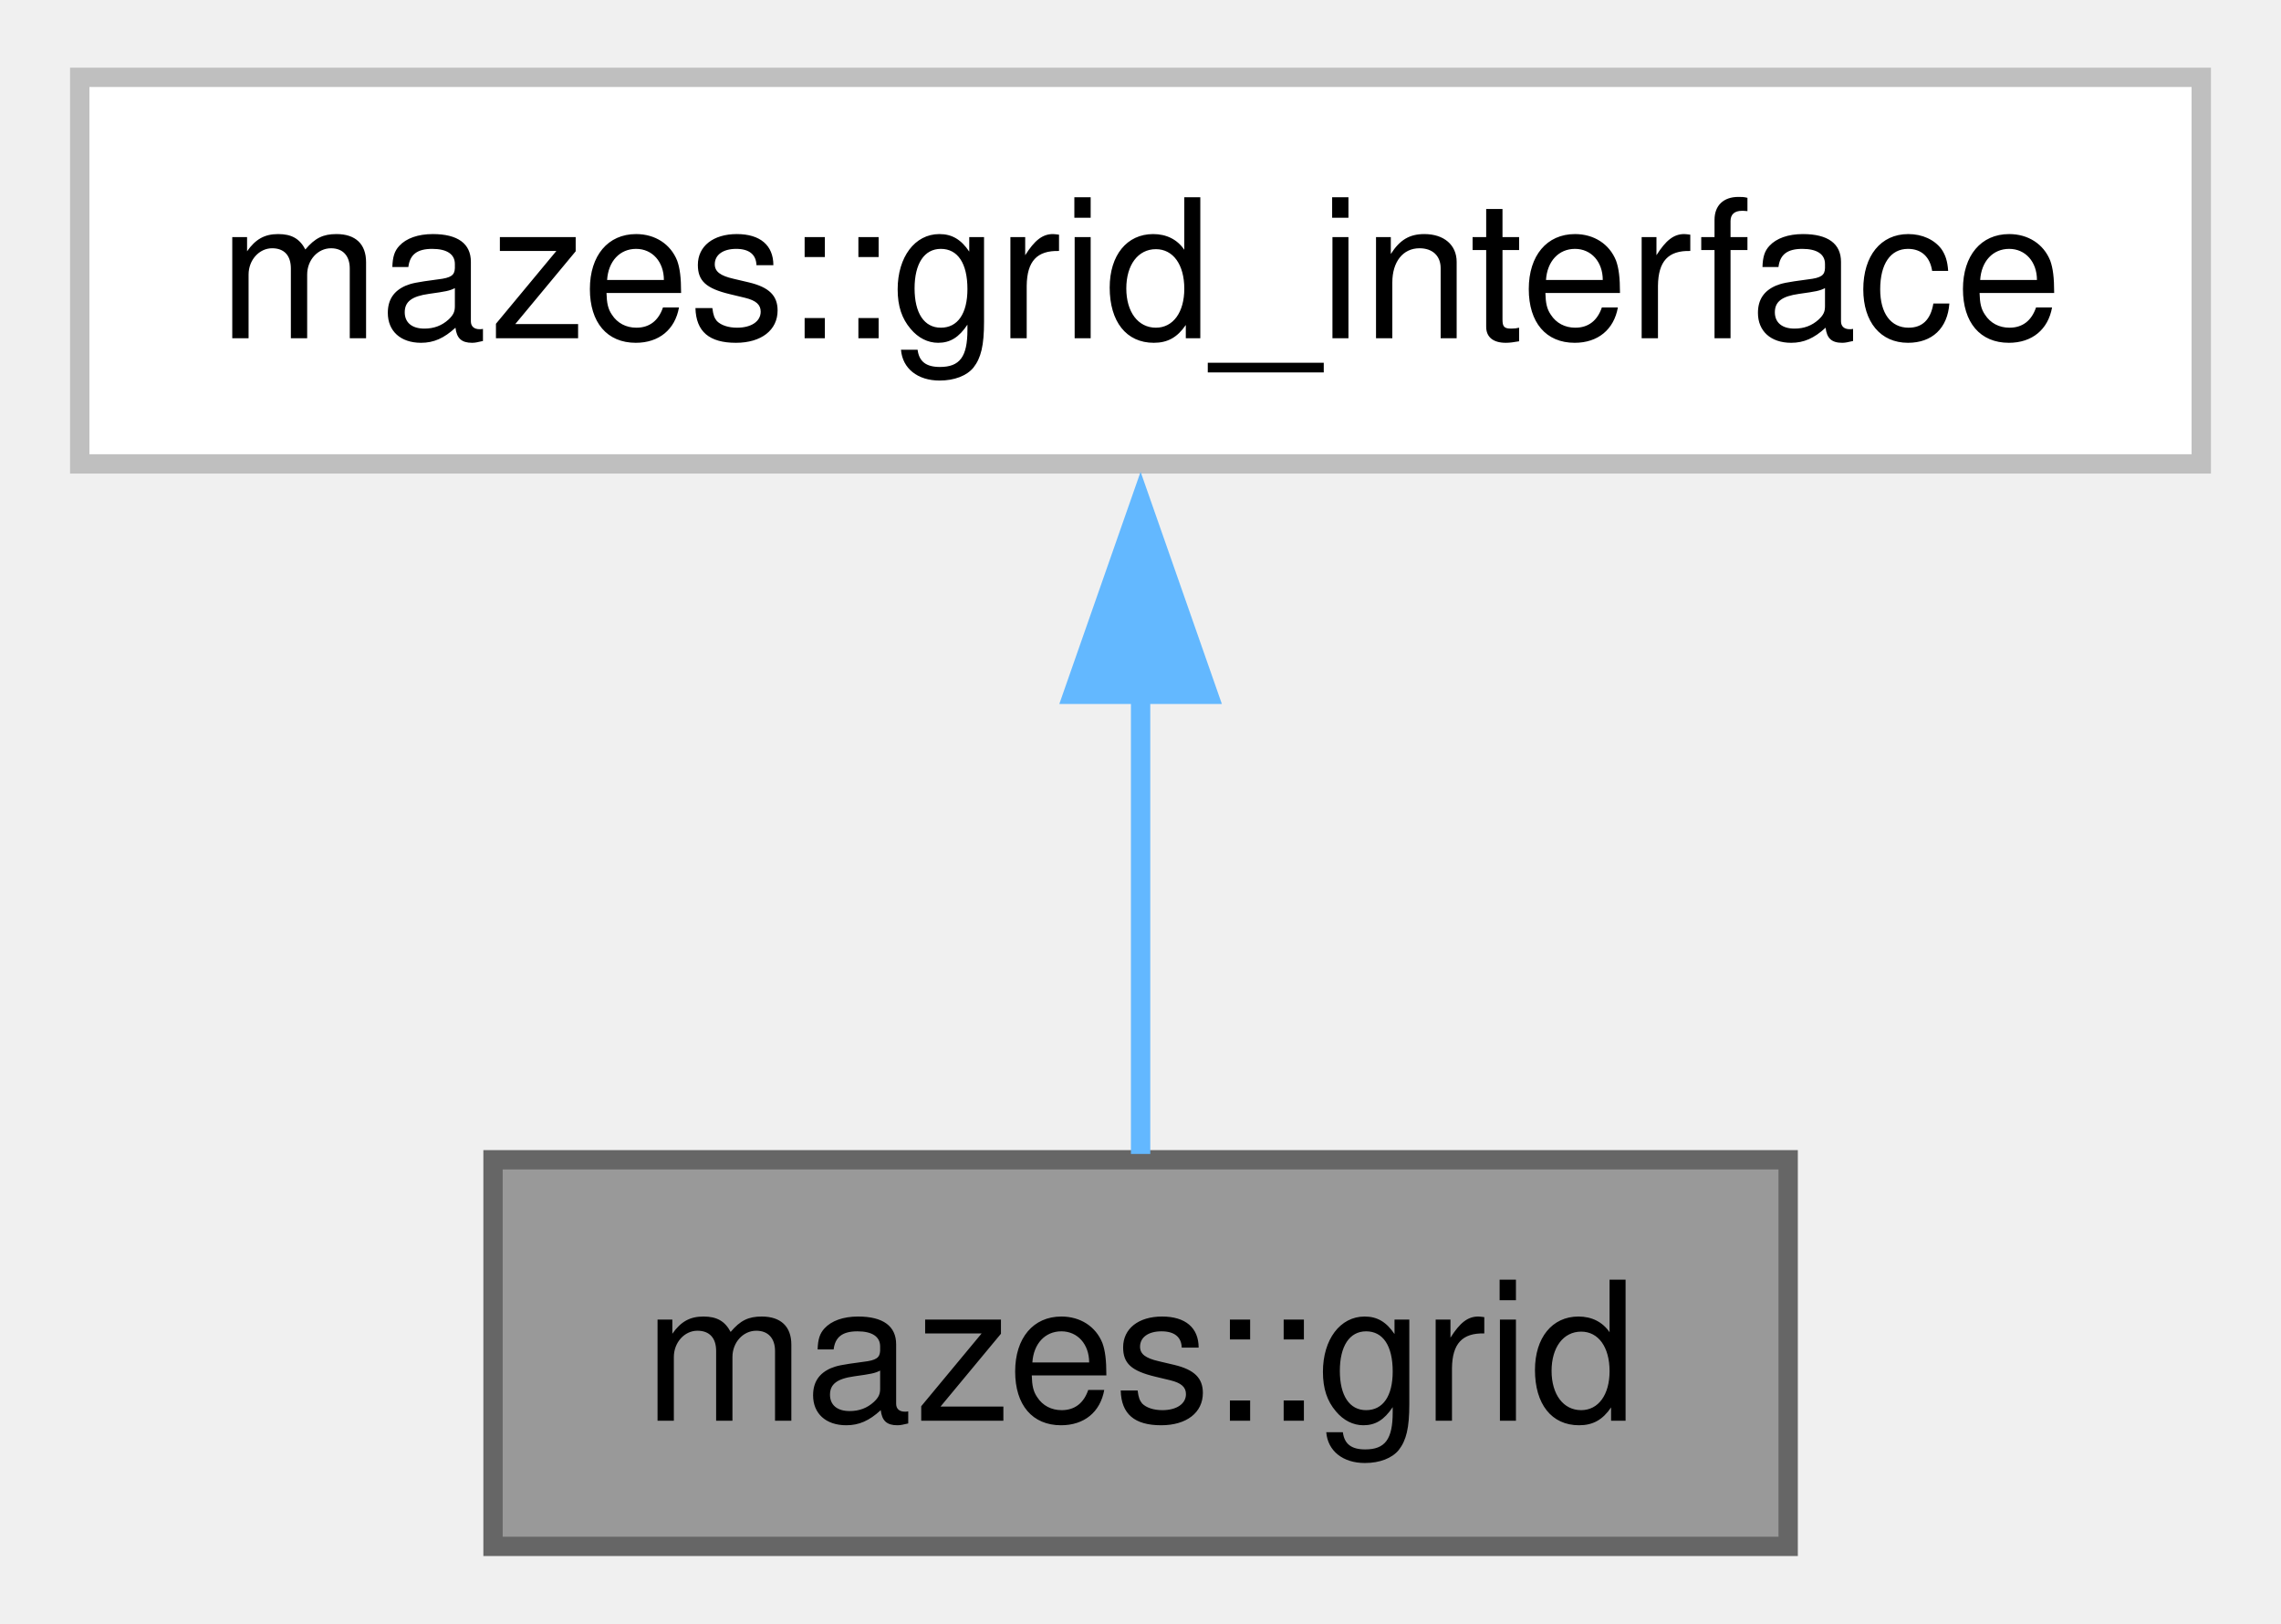
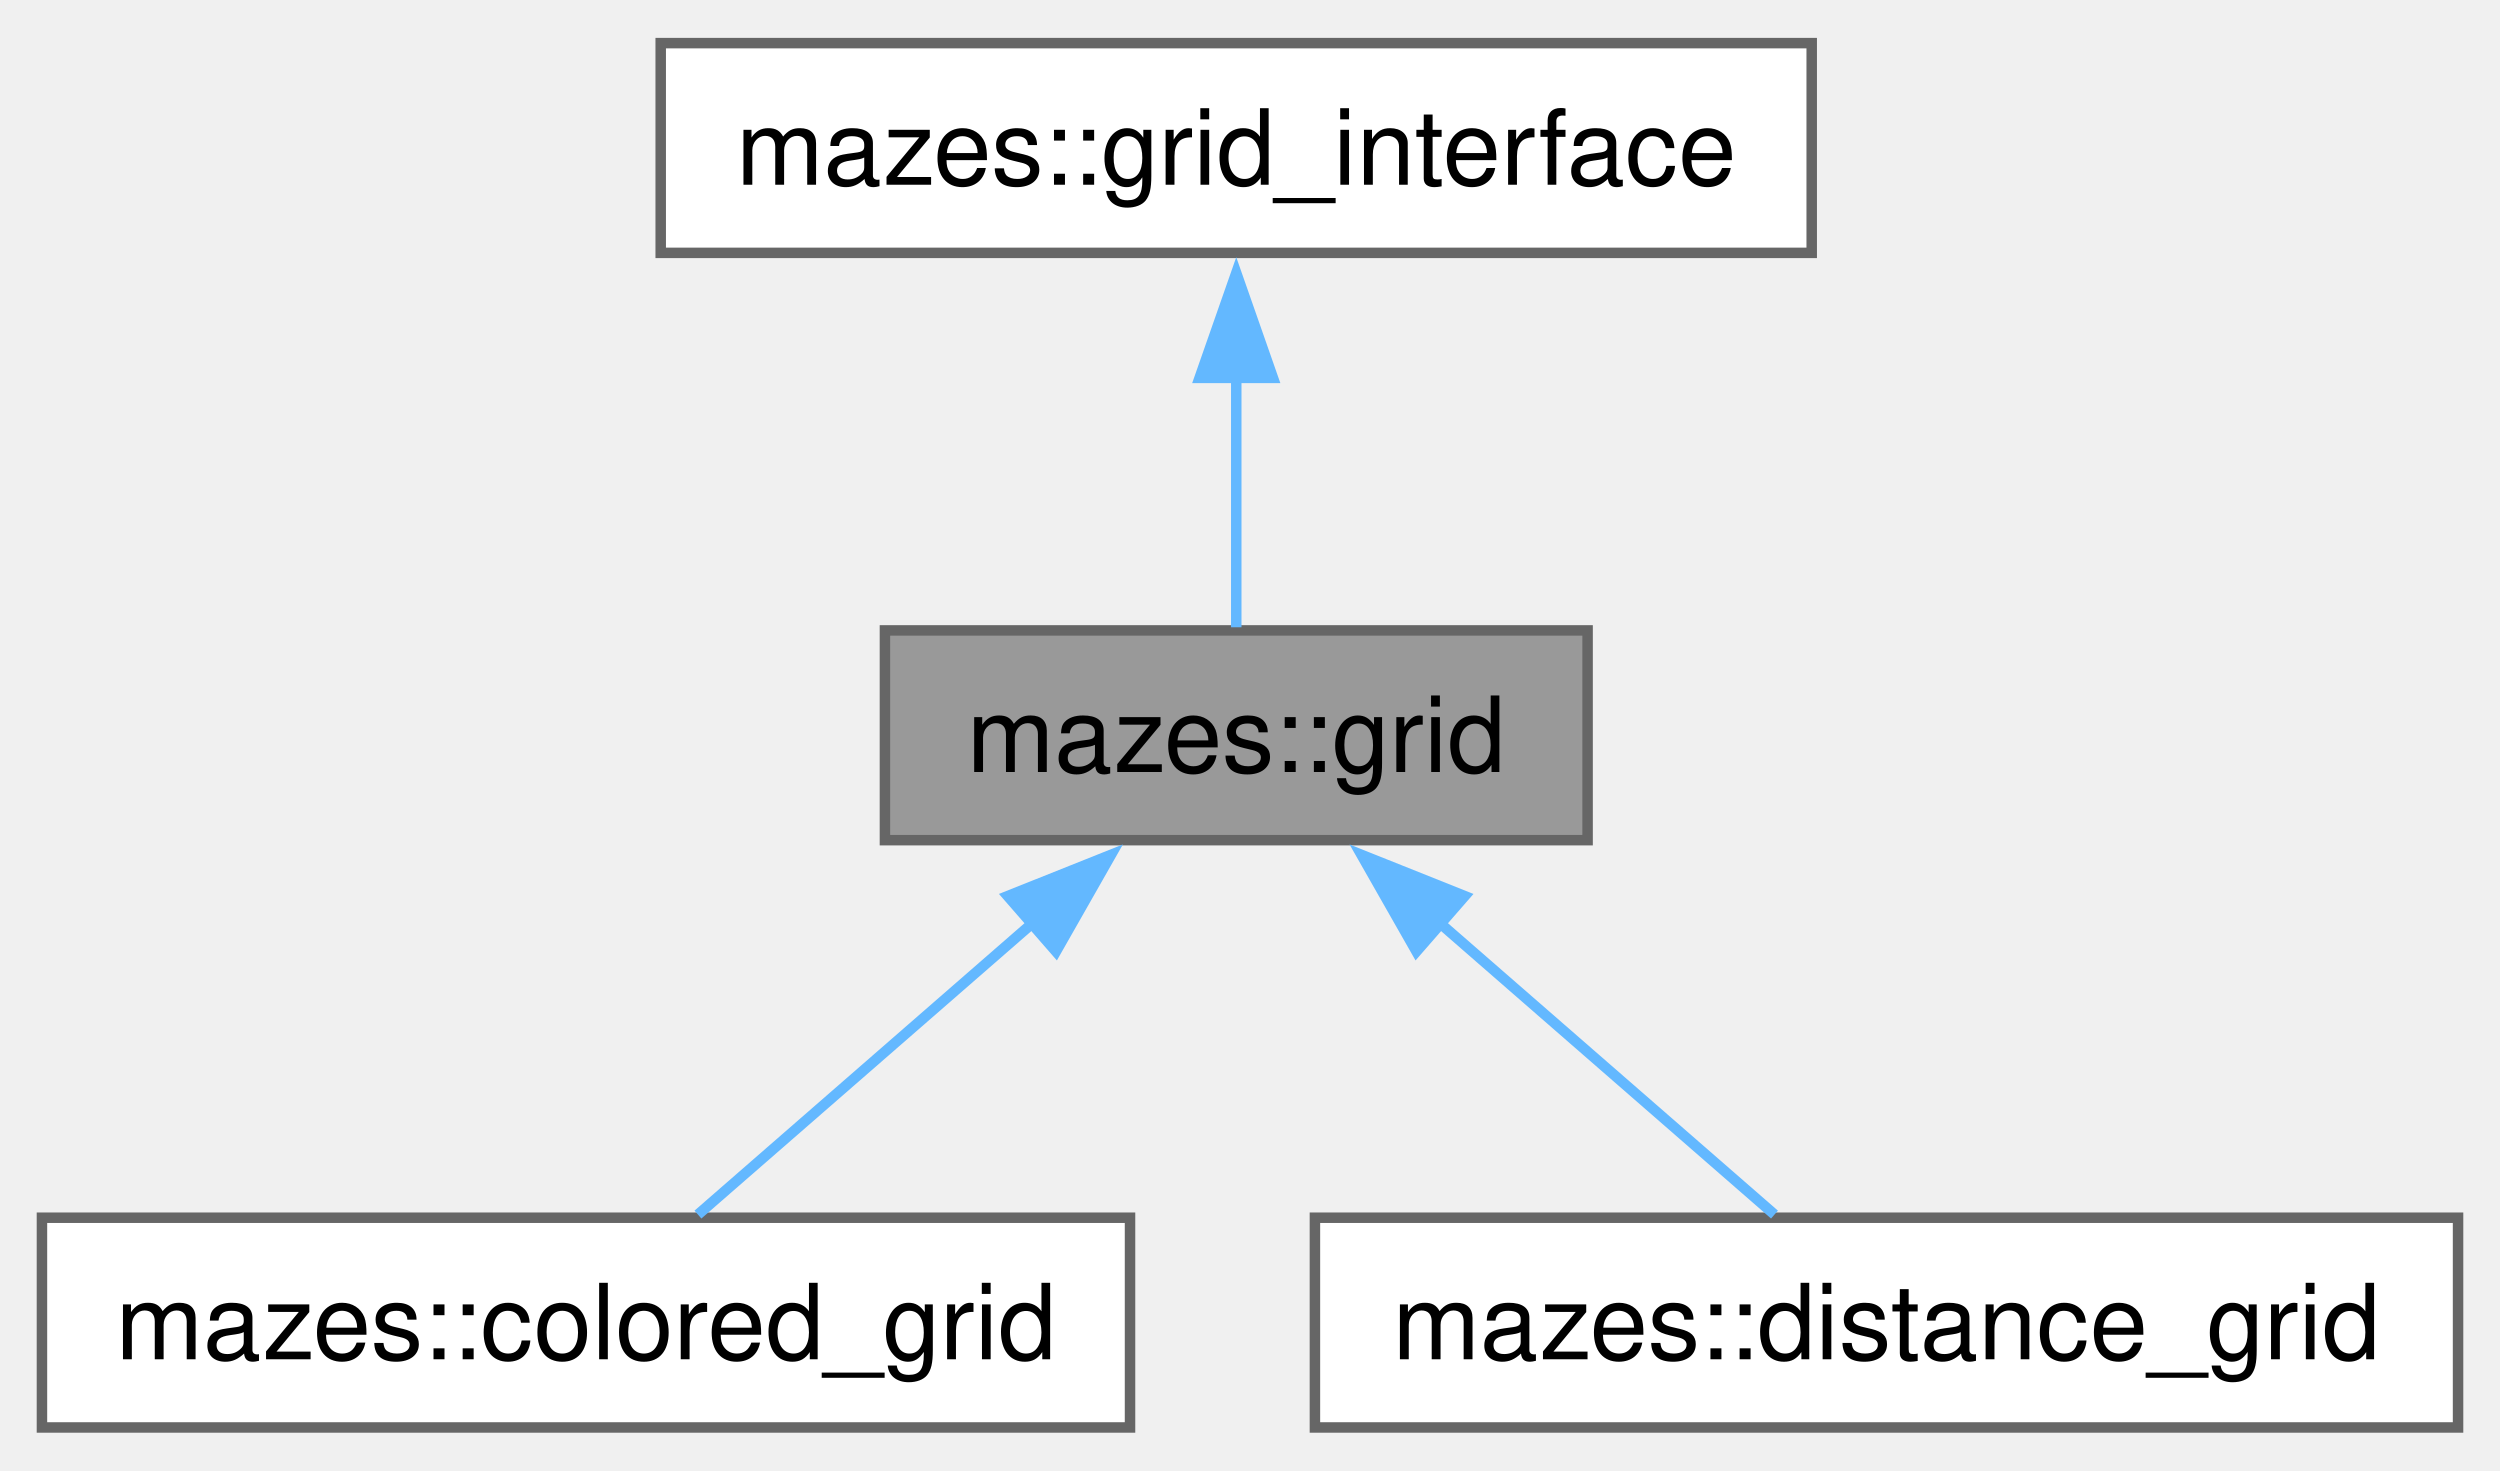
- <svg xmlns="http://www.w3.org/2000/svg" xmlns:xlink="http://www.w3.org/1999/xlink" width="118pt" height="84pt" viewBox="0.00 0.00 117.75 84.00">
-   <g id="graph0" class="graph" transform="scale(1 1) rotate(0) translate(4 80)">
+ <svg xmlns="http://www.w3.org/2000/svg" xmlns:xlink="http://www.w3.org/1999/xlink" width="238pt" height="140pt" viewBox="0.00 0.00 238.38 140.00">
+   <g id="graph0" class="graph" transform="scale(1 1) rotate(0) translate(4 136)">
    <g id="Node000001" class="node">
      <g id="a_Node000001">
+         <a xlink:title="General purpose grid class for maze generation.">
+           <polygon fill="#999999" stroke="#666666" points="147.38,-76 80.38,-76 80.38,-56 147.38,-56 147.38,-76" />
+           <text text-anchor="middle" x="113.88" y="-62.5" font-family="Helvetica,sans-Serif" font-size="10.00">mazes::grid</text>
+         </a>
+       </g>
+     </g>
+     <g id="Node000003" class="node">
+       <g id="a_Node000003">
+         <a xlink:href="classmazes_1_1colored__grid.html" target="_top" xlink:title="Extension of the grid class to include color information.">
+           <polygon fill="white" stroke="#666666" points="103.75,-20 0,-20 0,0 103.75,0 103.75,-20" />
+           <text text-anchor="middle" x="51.88" y="-6.5" font-family="Helvetica,sans-Serif" font-size="10.00">mazes::colored_grid</text>
+         </a>
+       </g>
+     </g>
+     <g id="edge2_Node000001_Node000003" class="edge">
+       <g id="a_edge2_Node000001_Node000003">
        <a xlink:title=" ">
-           <polygon fill="#999999" stroke="#666666" points="88.38,-20 21.38,-20 21.38,0 88.38,0 88.38,-20" />
-           <text text-anchor="middle" x="54.88" y="-6.5" font-family="Helvetica,sans-Serif" font-size="10.00">mazes::grid</text>
+           <path fill="none" stroke="#63b8ff" d="M94.5,-48.13C83.96,-38.94 71.32,-27.93 62.55,-20.3" />
+           <polygon fill="#63b8ff" stroke="#63b8ff" points="92.09,-50.67 101.93,-54.6 96.69,-45.39 92.09,-50.67" />
+         </a>
+       </g>
+     </g>
+     <g id="Node000004" class="node">
+       <g id="a_Node000004">
+         <a xlink:href="classmazes_1_1distance__grid.html" target="_top" xlink:title="A grid that can calculate distances between cells.">
+           <polygon fill="white" stroke="#666666" points="230.38,-20 121.38,-20 121.38,0 230.38,0 230.38,-20" />
+           <text text-anchor="middle" x="175.88" y="-6.5" font-family="Helvetica,sans-Serif" font-size="10.00">mazes::distance_grid</text>
+         </a>
+       </g>
+     </g>
+     <g id="edge3_Node000001_Node000004" class="edge">
+       <g id="a_edge3_Node000001_Node000004">
+         <a xlink:title=" ">
+           <path fill="none" stroke="#63b8ff" d="M133.25,-48.13C143.79,-38.94 156.43,-27.93 165.2,-20.3" />
+           <polygon fill="#63b8ff" stroke="#63b8ff" points="131.06,-45.39 125.82,-54.6 135.66,-50.67 131.06,-45.39" />
        </a>
      </g>
    </g>
    <g id="Node000002" class="node">
      <g id="a_Node000002">
-         <a xlink:href="classmazes_1_1grid__interface.html" target="_top" xlink:title=" ">
-           <polygon fill="white" stroke="#bfbfbf" points="109.75,-76 0,-76 0,-56 109.75,-56 109.75,-76" />
-           <text text-anchor="middle" x="54.88" y="-62.5" font-family="Helvetica,sans-Serif" font-size="10.00">mazes::grid_interface</text>
+         <a xlink:href="classmazes_1_1grid__interface.html" target="_top" xlink:title="Interface for the grid class.">
+           <polygon fill="white" stroke="#666666" points="168.75,-132 59,-132 59,-112 168.75,-112 168.75,-132" />
+           <text text-anchor="middle" x="113.88" y="-118.5" font-family="Helvetica,sans-Serif" font-size="10.00">mazes::grid_interface</text>
        </a>
      </g>
    </g>
    <g id="edge1_Node000001_Node000002" class="edge">
      <g id="a_edge1_Node000001_Node000002">
        <a xlink:title=" ">
-           <path fill="none" stroke="#63b8ff" d="M54.88,-44.13C54.88,-35.9 54.88,-26.85 54.88,-20.3" />
-           <polygon fill="#63b8ff" stroke="#63b8ff" points="51.38,-44.08 54.88,-54.08 58.38,-44.08 51.38,-44.08" />
+           <path fill="none" stroke="#63b8ff" d="M113.88,-100.13C113.88,-91.9 113.88,-82.85 113.88,-76.3" />
+           <polygon fill="#63b8ff" stroke="#63b8ff" points="110.38,-100.08 113.88,-110.08 117.38,-100.08 110.38,-100.08" />
        </a>
      </g>
    </g>
  </g>
</svg>
